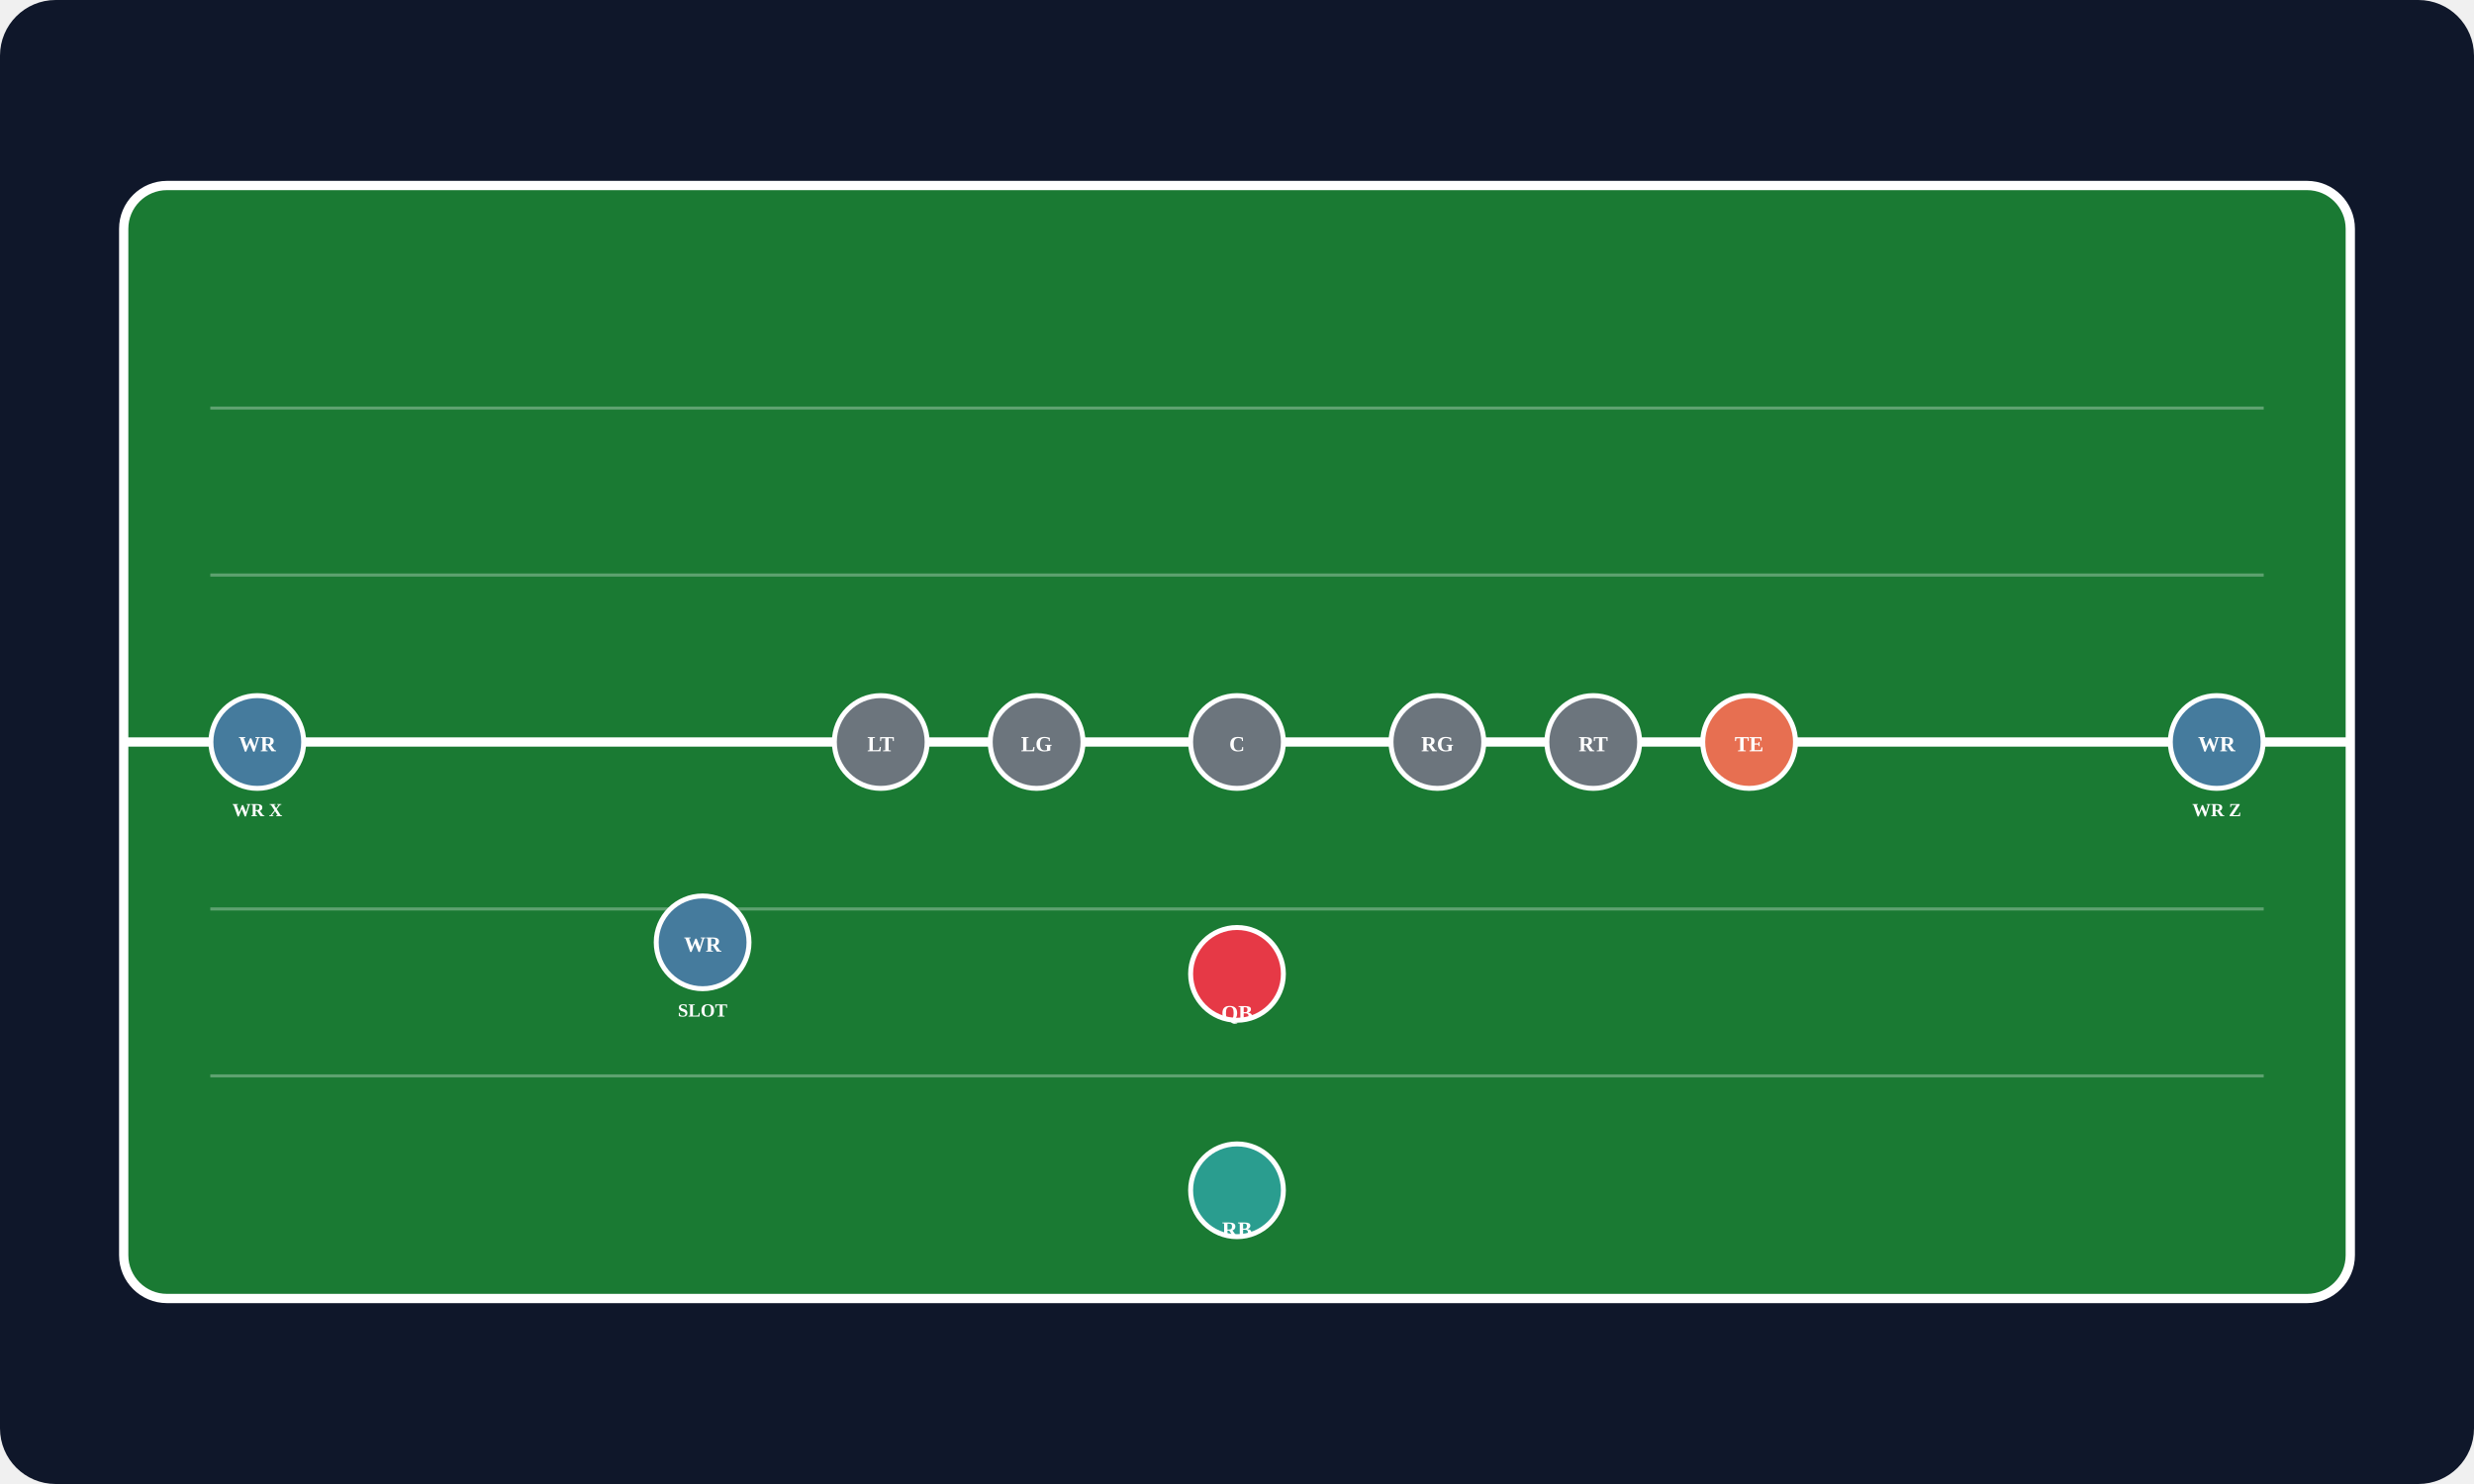
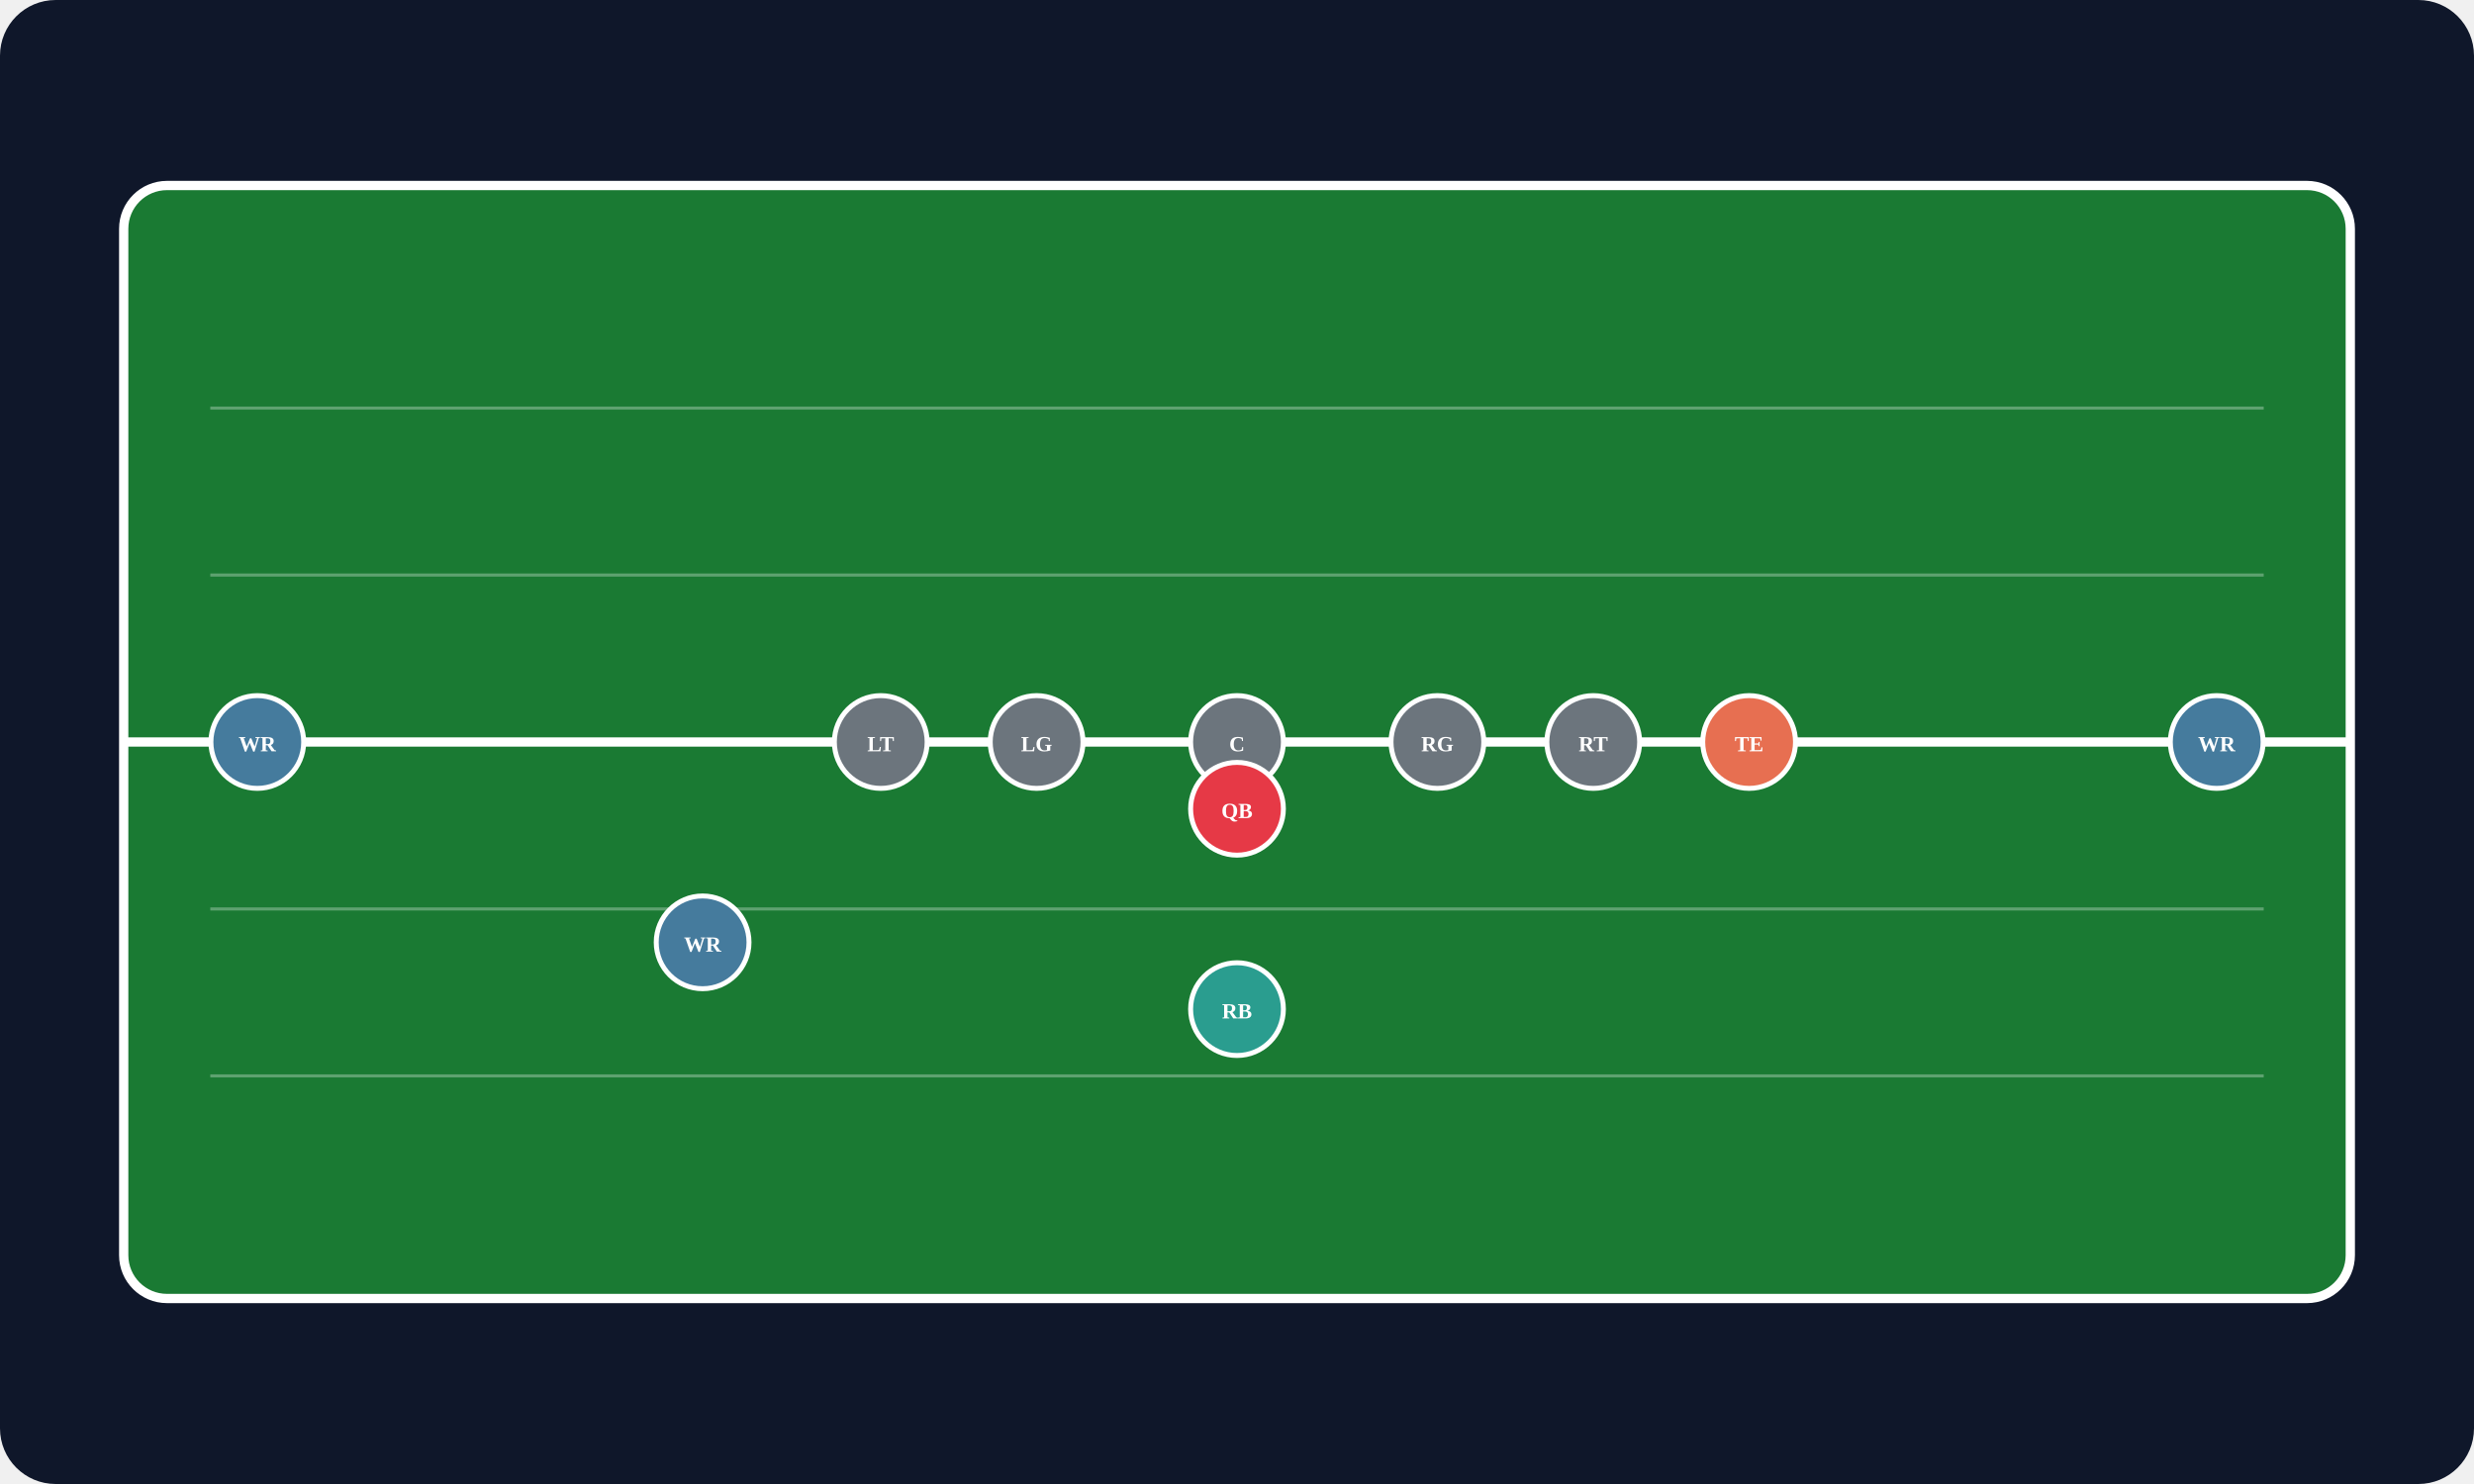
<svg xmlns="http://www.w3.org/2000/svg" width="800" height="480" viewBox="0 0 800 480">
  <rect width="800" height="480" rx="18" fill="#0f172a" />
  <rect x="40" y="60" width="720" height="360" rx="14" fill="#1a7a33" stroke="white" stroke-width="3" />
  <line x1="68" y1="132.0" x2="732" y2="132.0" stroke="white" stroke-opacity="0.3" stroke-width="1" />
  <line x1="68" y1="186.0" x2="732" y2="186.0" stroke="white" stroke-opacity="0.3" stroke-width="1" />
  <line x1="68" y1="294.0" x2="732" y2="294.0" stroke="white" stroke-opacity="0.3" stroke-width="1" />
  <line x1="68" y1="348.0" x2="732" y2="348.0" stroke="white" stroke-opacity="0.3" stroke-width="1" />
  <line x1="40" y1="240" x2="760" y2="240" stroke="white" stroke-width="3" />
  <ellipse cx="400.0" cy="240" rx="8" ry="4.5" fill="#7c3a09" stroke="white" stroke-width="1" />
  <circle cx="284.8" cy="240.0" r="15" fill="#6c757d" stroke="white" stroke-width="1.6" />
  <text x="284.8" y="243.0" text-anchor="middle" font-size="7" font-weight="900" fill="white">LT</text>
  <circle cx="335.2" cy="240.0" r="15" fill="#6c757d" stroke="white" stroke-width="1.6" />
  <text x="335.2" y="243.0" text-anchor="middle" font-size="7" font-weight="900" fill="white">LG</text>
  <circle cx="400.0" cy="240.0" r="15" fill="#6c757d" stroke="white" stroke-width="1.6" />
  <text x="400.0" y="243.0" text-anchor="middle" font-size="7" font-weight="900" fill="white">C</text>
  <circle cx="464.8" cy="240.0" r="15" fill="#6c757d" stroke="white" stroke-width="1.6" />
  <text x="464.8" y="243.0" text-anchor="middle" font-size="7" font-weight="900" fill="white">RG</text>
  <circle cx="515.2" cy="240.0" r="15" fill="#6c757d" stroke="white" stroke-width="1.6" />
  <text x="515.2" y="243.0" text-anchor="middle" font-size="7" font-weight="900" fill="white">RT</text>
  <circle cx="565.6" cy="240.0" r="15" fill="#e76f51" stroke="white" stroke-width="1.6" />
  <text x="565.6" y="243.0" text-anchor="middle" font-size="7" font-weight="900" fill="white">TE</text>
  <circle cx="83.2" cy="240.0" r="15" fill="#457b9d" stroke="white" stroke-width="1.6" />
  <text x="83.2" y="243.0" text-anchor="middle" font-size="7" font-weight="900" fill="white">WR</text>
-   <text x="83.2" y="264.0" text-anchor="middle" font-size="6" font-weight="800" fill="white">WR X</text>
  <circle cx="716.8" cy="240.0" r="15" fill="#457b9d" stroke="white" stroke-width="1.6" />
  <text x="716.8" y="243.0" text-anchor="middle" font-size="7" font-weight="900" fill="white">WR</text>
-   <text x="716.8" y="264.0" text-anchor="middle" font-size="6" font-weight="800" fill="white">WR Z</text>
  <circle cx="227.2" cy="304.8" r="15" fill="#457b9d" stroke="white" stroke-width="1.6" />
  <text x="227.2" y="307.8" text-anchor="middle" font-size="7" font-weight="900" fill="white">WR</text>
-   <text x="227.2" y="328.8" text-anchor="middle" font-size="6" font-weight="800" fill="white">SLOT</text>
-   <circle cx="400.0" cy="315" r="15" fill="#e63946" stroke="white" stroke-width="1.6" />
-   <text x="400.0" y="330" text-anchor="middle" font-size="7" font-weight="900" fill="white">QB</text>
-   <circle cx="400.0" cy="385" r="15" fill="#2a9d8f" stroke="white" stroke-width="1.6" />
-   <text x="400.0" y="400" text-anchor="middle" font-size="7" font-weight="900" fill="white">RB</text>
+   <circle cx="400.0" cy="261.6" r="15" fill="#e63946" stroke="white" stroke-width="1.6" />
+   <text x="400.0" y="264.6" text-anchor="middle" font-size="7" font-weight="900" fill="white">QB</text>
+   <circle cx="400.0" cy="326.4" r="15" fill="#2a9d8f" stroke="white" stroke-width="1.6" />
+   <text x="400.0" y="329.4" text-anchor="middle" font-size="7" font-weight="900" fill="white">RB</text>
</svg>
